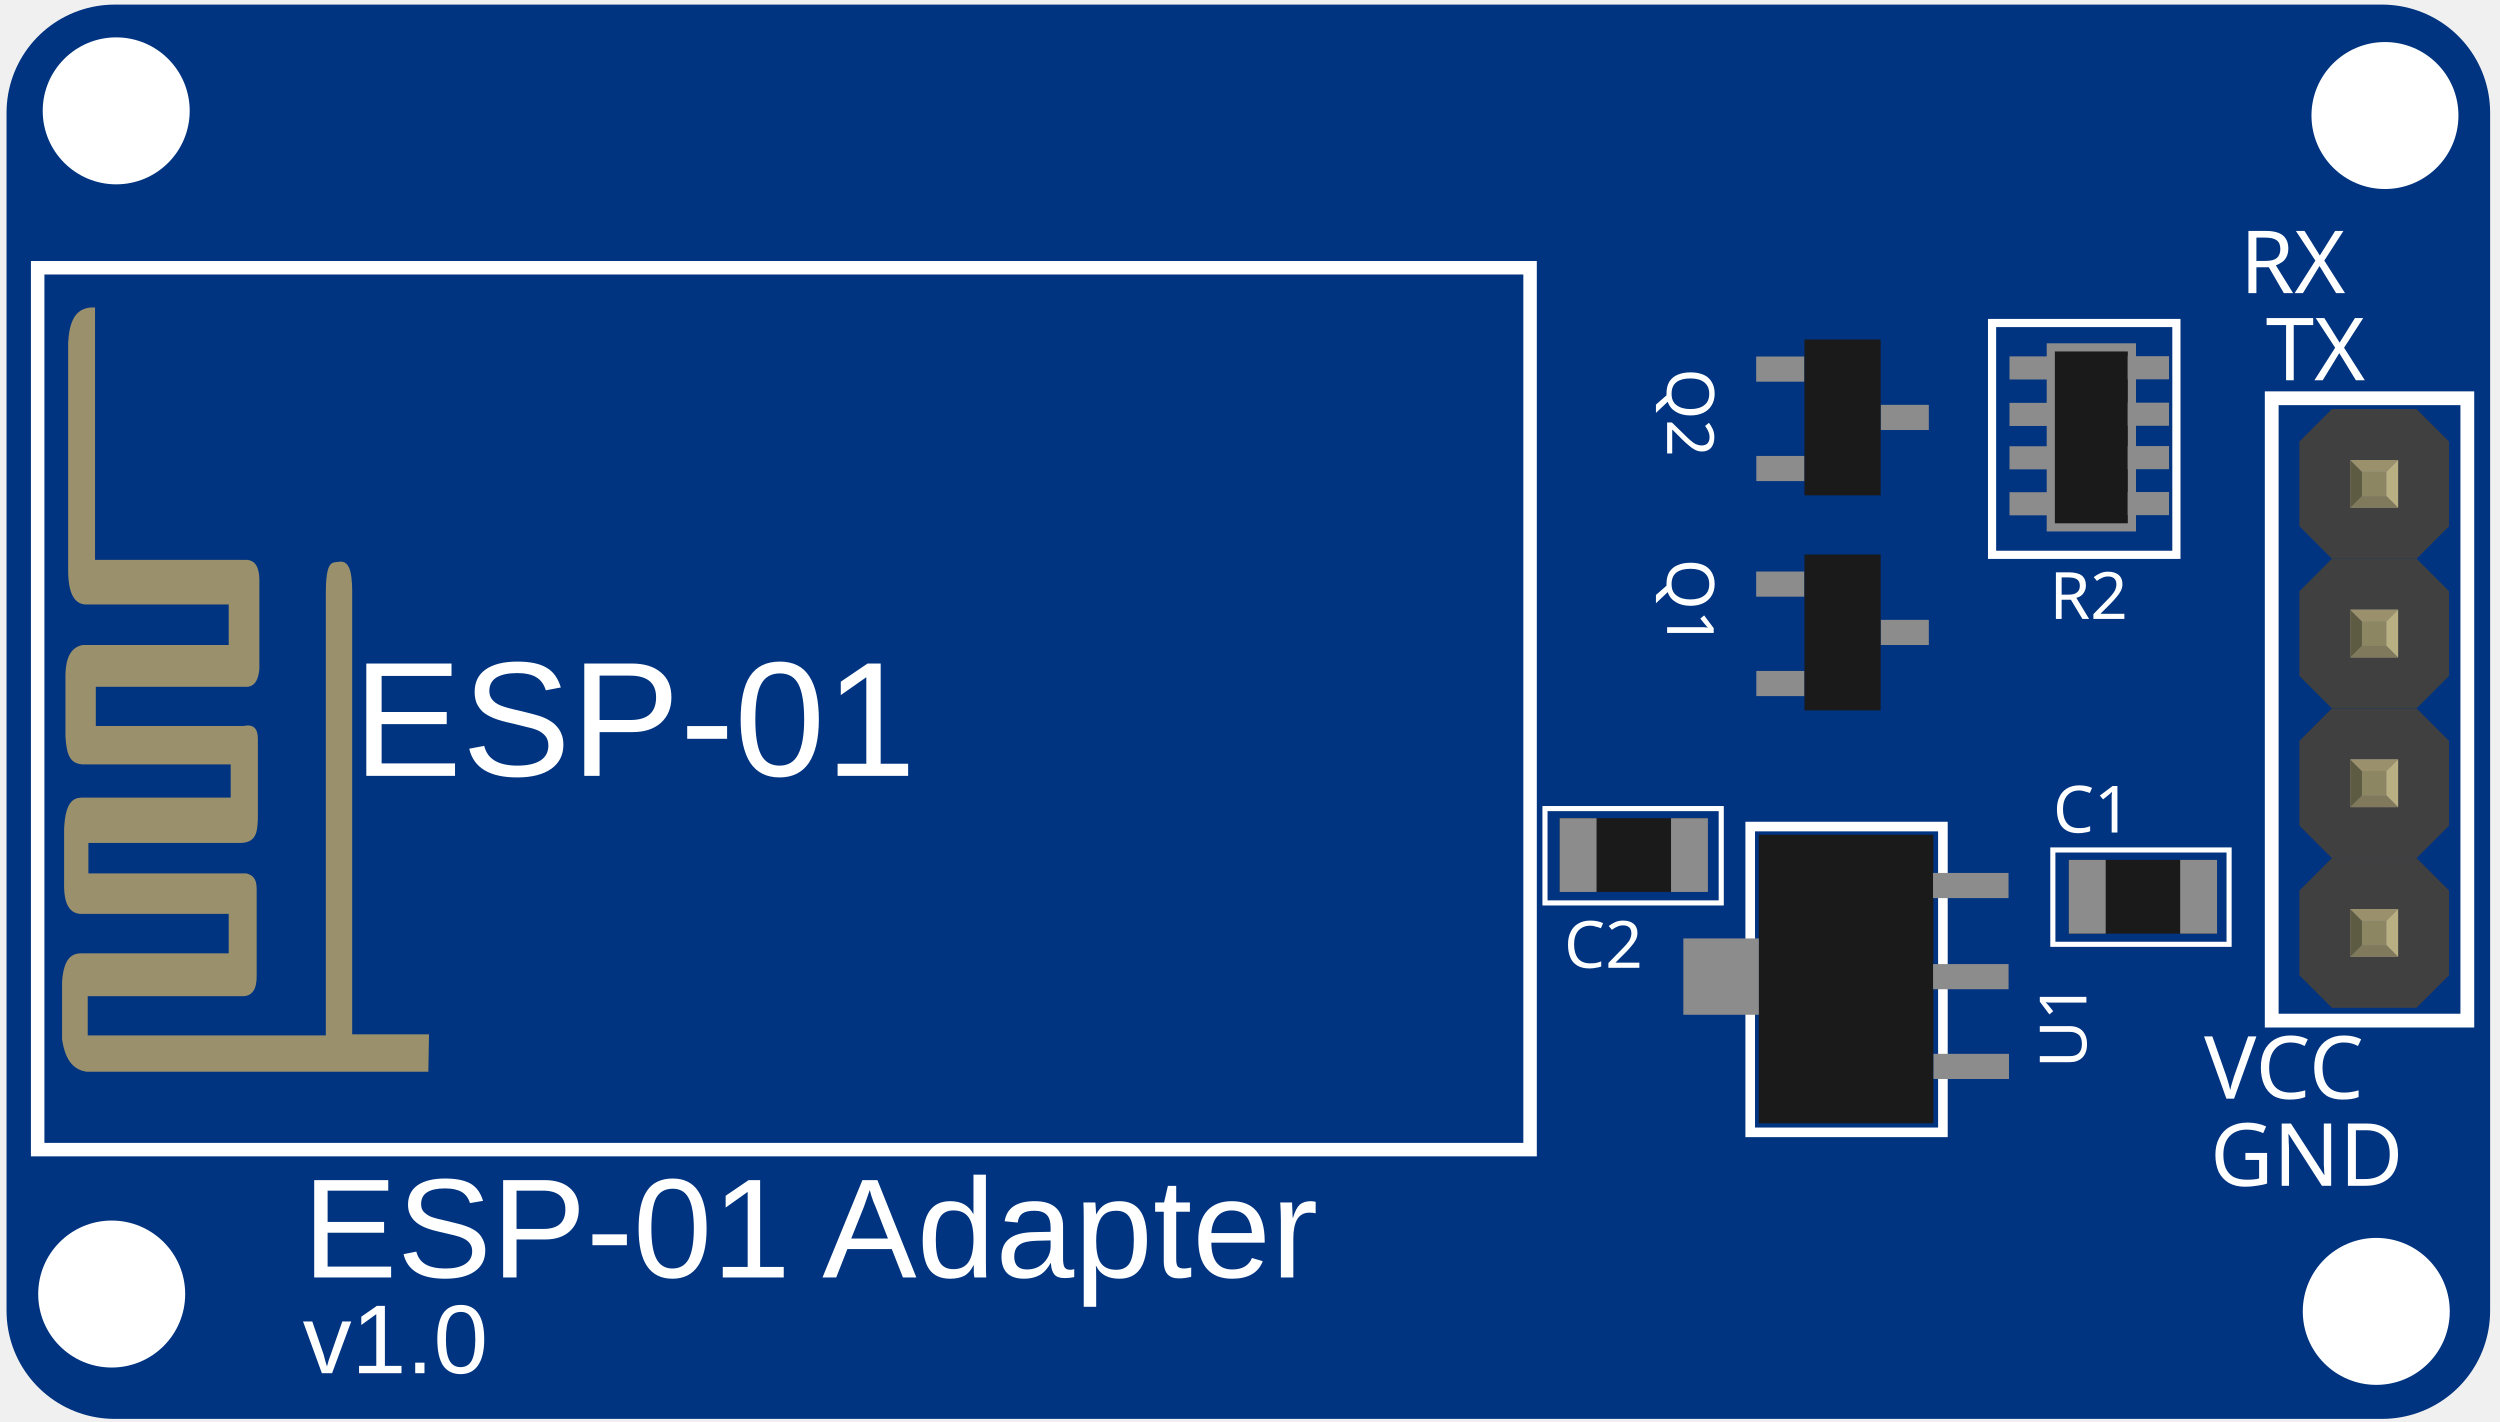
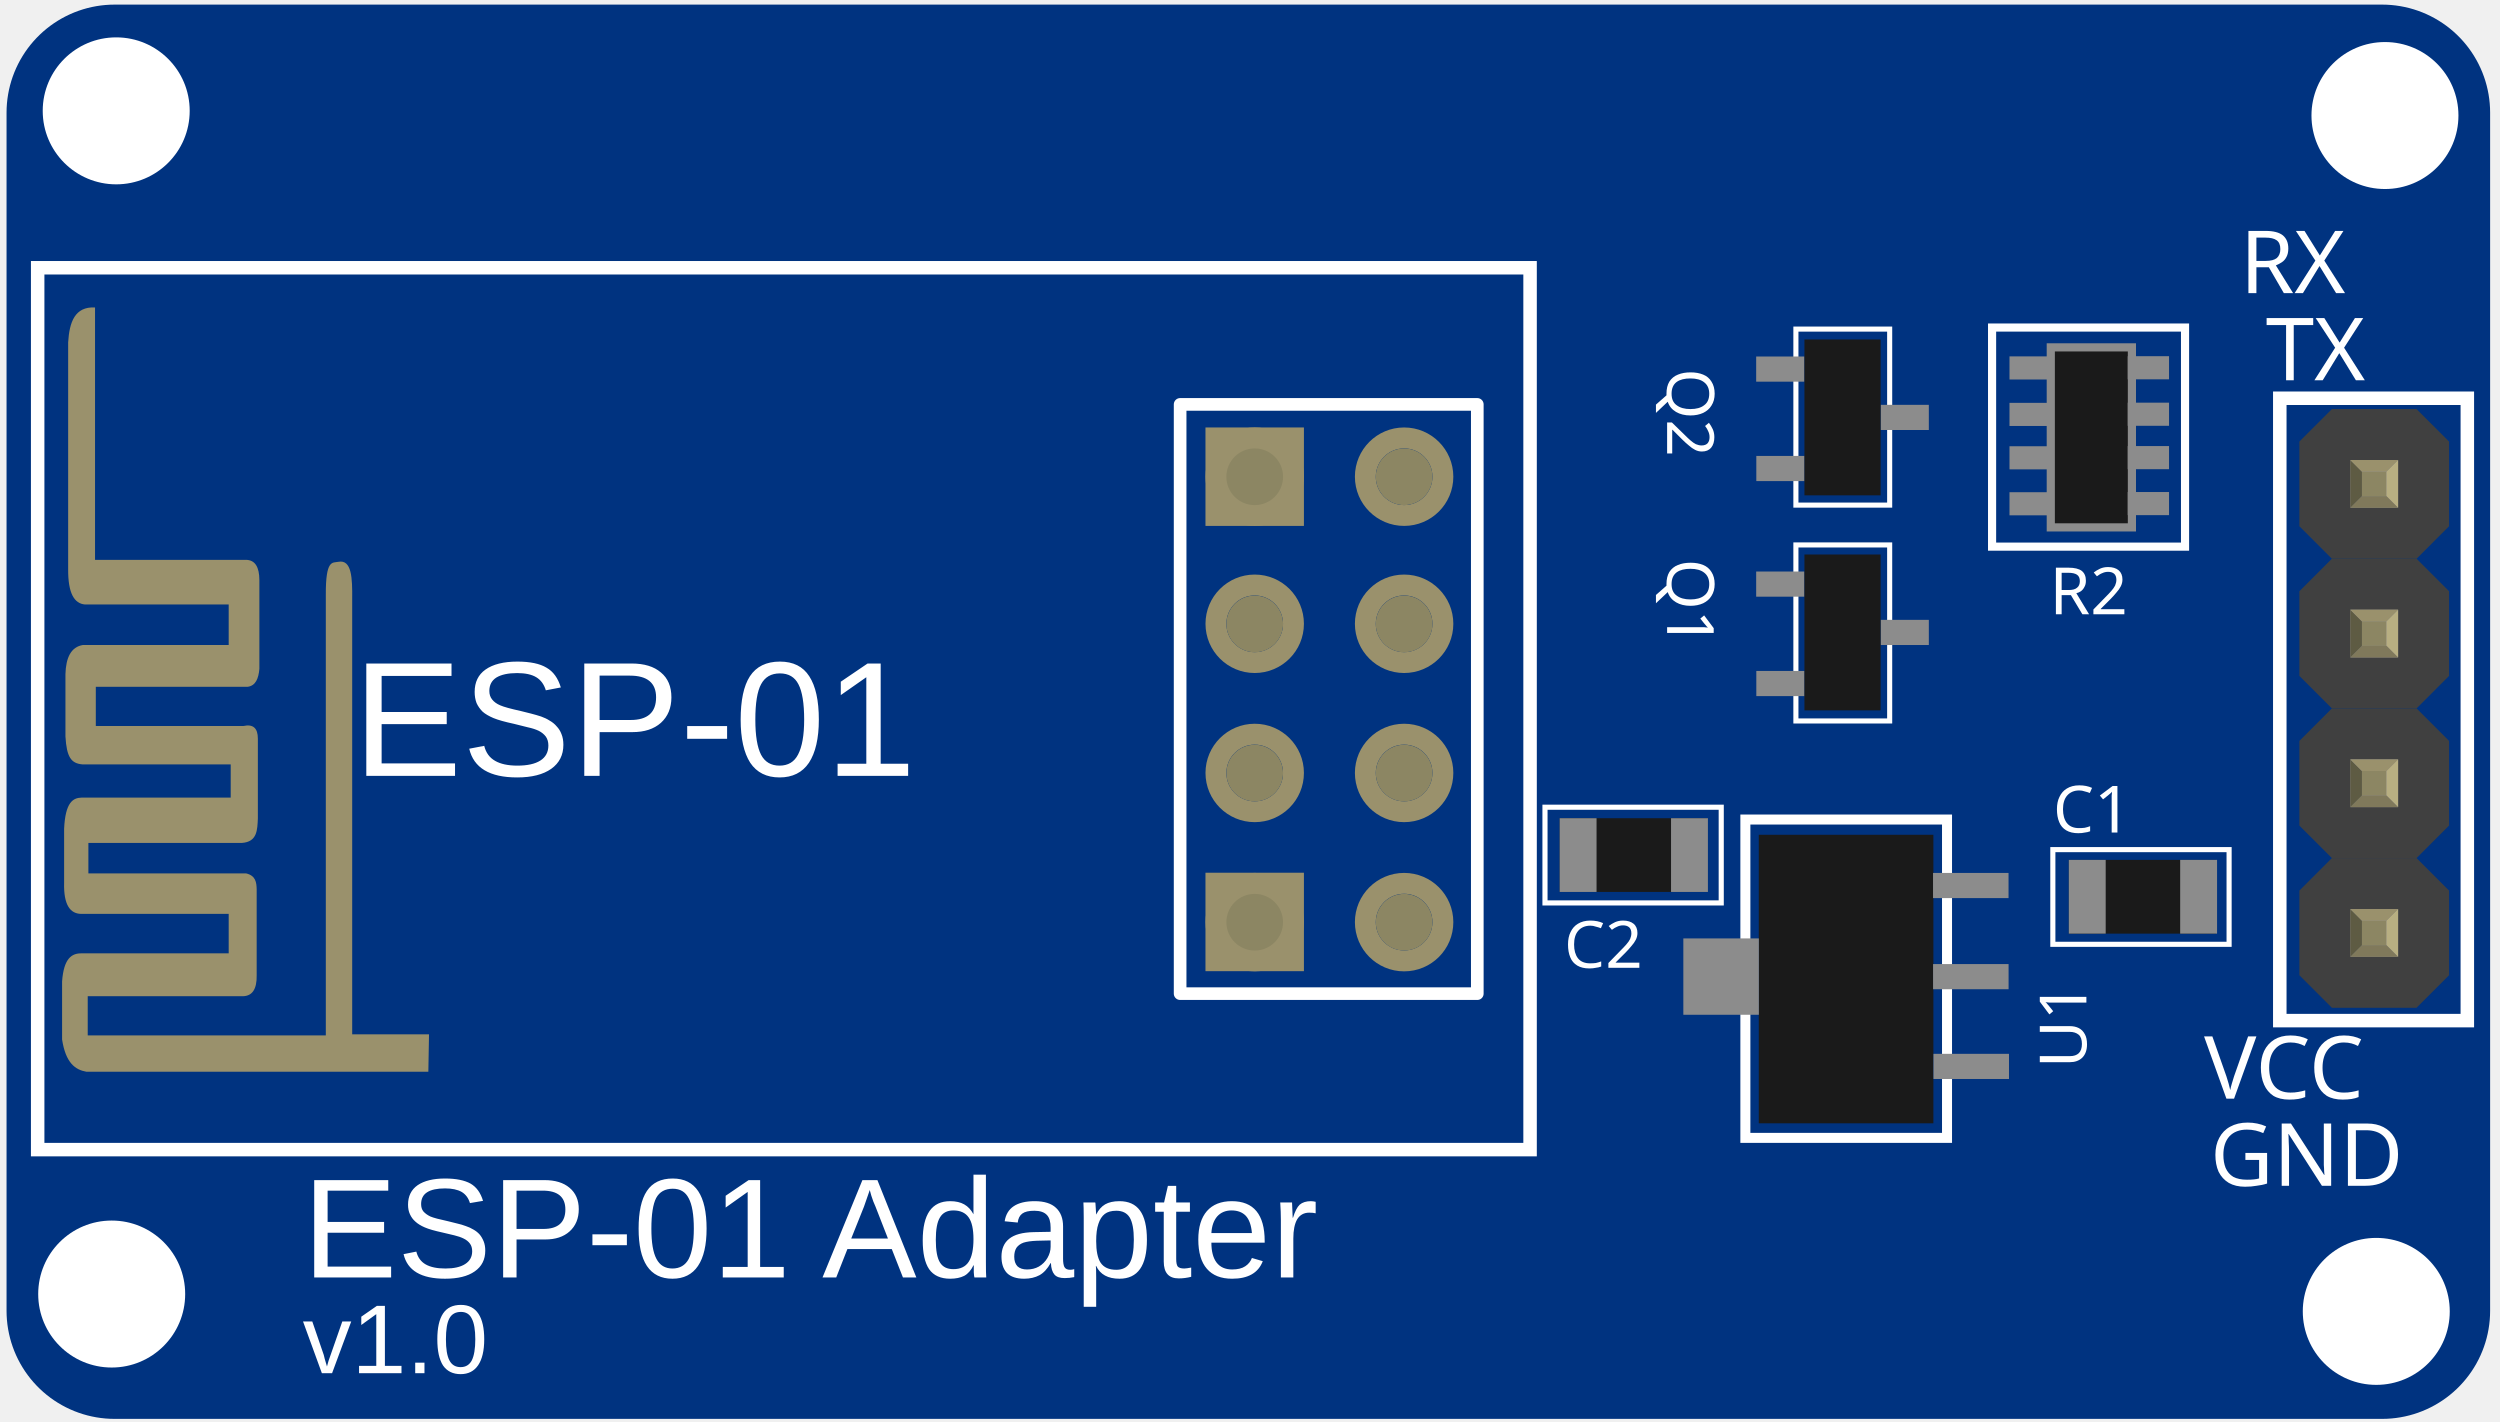
<svg xmlns="http://www.w3.org/2000/svg" width="153" x="0px" version="1.1" y="0px" gorn="0" height="87" viewBox="0 0 122.4 69.6" id="svg" enable-background="new 0 0 54 59.04" xml:space="preserve">
  <defs id="defs169">
    <rect x="-14.708" y="-7.92" width="99.702" height="62.508" id="rect37010" />
  </defs>
  <rect style="fill:none;fill-opacity:1;fill-rule:evenodd;stroke:#000000;stroke-width:1.12;stroke-miterlimit:4;stroke-dasharray:none;stroke-opacity:0" id="rect9878" width="73.768" height="43.813" x="-15.087" y="-101.884" />
  <text xml:space="preserve" style="font-style:normal;font-weight:normal;font-size:32px;line-height:1.25;font-family:sans-serif;fill:#000000;fill-opacity:1;stroke:none;stroke-width:0.8" x="47.662" y="80.045" id="text10814">
    <tspan id="tspan10812" x="47.662" y="80.045" style="stroke-width:0.8" />
  </text>
  <g transform="matrix(0,-2.725021,2.725021,0,13.69393,209.4093)" id="g9797-6">
    <g id="g9795-3">
      <g id="g9793-3">
        <g id="g9791-6" />
      </g>
    </g>
  </g>
  <g id="g37242" transform="translate(0.1414214,0.1414214)">
    <rect style="fill:#003380;fill-opacity:1;stroke:#003380;stroke-width:10.58;stroke-linejoin:round;stroke-miterlimit:0;stroke-dasharray:none;stroke-opacity:1;paint-order:normal" id="rect36981" width="111.016" height="58.663" x="5.469" y="5.374" />
    <g transform="matrix(-0.5973872,0,0,-0.9196199,54.71234,57.85513)" id="g9371">
      <g id="g9369">
        <g id="g9367">
          <g id="g9365">
            <g id="g9363">
              <g id="g9361">
                <g id="g9359">
                  <path stroke-opacity="1" fill="#9a916c" gorn="0.23.0.0.0.0.0.0.0" stroke="none" style="stroke-linecap:butt;stroke-linejoin:miter;stroke-miterlimit:4;stroke-dasharray:none" fill-opacity="1" id="path4088" stroke-width="0" d="m 56.717,6.007 h 28.027 c 0.918,0.105 1.693,0.47 1.99,1.714 v 3.096 c -0.137,1.232 -0.794,1.502 -1.603,1.493 H 73.08 v 2.101 h 12.106 c 0.875,0.015 1.431,0.464 1.382,1.658 v 2.875 c -0.101,1.404 -0.718,1.646 -1.437,1.658 H 72.915 v 1.769 h 12.162 c 0.907,0.052 1.285,0.376 1.382,1.493 v 3.317 C 86.419,28.062 85.997,28.626 85.021,28.727 H 73.08 v 2.156 h 11.775 c 0.87,0.047 1.397,0.584 1.382,1.88 v 12.076 c -0.102,1.083 -0.549,1.913 -2.203,1.858 V 33.26 H 71.643 c -0.732,-0.013 -1.075,-0.387 -1.078,-1.078 v -4.726 c 0.069,-0.522 0.314,-0.899 0.954,-0.954 H 83.971 V 24.415 H 71.864 c -0.782,0.112 -1.176,-0.113 -1.175,-0.679 v -4.241 c 0.043,-0.615 0.046,-1.249 1.306,-1.306 H 84.579 V 16.565 H 71.643 c -0.78,-0.121 -0.845,-0.48 -0.857,-0.857 v -4.561 c -0.024,-0.744 0.362,-1.105 1.119,-1.119 h 12.728 V 7.942 H 65.12 V 31.38 c 0.016,1.915 -0.54,1.712 -1.025,1.775 -1.11,0.141 -1.151,-0.884 -1.137,-1.969 V 7.997 h -6.296 z" />
                </g>
              </g>
            </g>
          </g>
        </g>
      </g>
    </g>
    <rect style="fill:none;stroke:#ffffff;stroke-width:0.66;stroke-miterlimit:4;stroke-dasharray:none;stroke-opacity:1" id="rect10717" width="73.068" height="43.176" x="1.703" y="12.968" />
    <text xml:space="preserve" style="font-style:normal;font-weight:normal;font-size:8px;line-height:1.25;font-family:sans-serif;fill:#000000;fill-opacity:1;stroke:none;stroke-width:0.8" x="17.138" y="37.842" id="text10721">
      <tspan id="tspan10719" x="17.138" y="37.842" style="font-style:normal;font-variant:normal;font-weight:normal;font-stretch:normal;font-size:8px;font-family:Arial;-inkscape-font-specification:Arial;fill:#ffffff;stroke-width:0.8">ESP-01</tspan>
    </text>
    <text xml:space="preserve" style="font-style:normal;font-weight:normal;font-size:6.933px;line-height:0;font-family:sans-serif;fill:#000000;fill-opacity:1;stroke:none;stroke-width:0.8" x="14.681" y="62.4" id="text10721-0">
      <tspan id="tspan10719-6" x="14.681" y="62.4" style="font-style:normal;font-variant:normal;font-weight:normal;font-stretch:normal;font-size:6.933px;line-height:0.9;font-family:Arial;-inkscape-font-specification:Arial;fill:#ffffff;stroke-width:0.8">ESP-01 Adapter</tspan>
      <tspan x="14.681" y="67.091" style="font-style:normal;font-variant:normal;font-weight:normal;font-stretch:normal;font-size:4.8px;line-height:0.9;font-family:Arial;-inkscape-font-specification:Arial;fill:#ffffff;stroke-width:0.8" id="tspan10741">v1.0</tspan>
    </text>
-     <text xml:space="preserve" style="font-style:normal;font-weight:normal;font-size:3.2px;line-height:1;font-family:sans-serif;fill:#000000;fill-opacity:1;stroke:none;stroke-width:0.8" x="100.203" y="30.158" id="text10745">
-       <tspan x="100.203" y="30.158" style="font-size:3.2px;fill:#ffffff;fill-opacity:1;stroke-width:0.8" id="tspan10747">R2</tspan>
+     <text xml:space="preserve" style="font-style:normal;font-weight:normal;font-size:3.2px;line-height:1;font-family:sans-serif;fill:#000000;fill-opacity:1;stroke:none;stroke-width:0.8" x="100.203" y="29.933" id="text10745">
+       <tspan x="100.203" y="29.933" style="font-size:3.2px;fill:#ffffff;fill-opacity:1;stroke-width:0.8" id="tspan10747">R2</tspan>
    </text>
    <text xml:space="preserve" style="font-style:normal;font-weight:normal;font-size:4.267px;line-height:1;font-family:sans-serif;fill:#000000;fill-opacity:1;stroke:none;stroke-width:0.8" x="115.565" y="53.651" id="text10745-2">
      <tspan x="115.565" y="53.651" style="font-size:4.267px;text-align:center;text-anchor:middle;fill:#ffffff;fill-opacity:1;stroke-width:0.8" id="tspan10747-8">VCC</tspan>
      <tspan x="115.565" y="57.917" style="font-size:4.267px;text-align:center;text-anchor:middle;fill:#ffffff;fill-opacity:1;stroke-width:0.8" id="tspan10772">GND</tspan>
    </text>
    <text xml:space="preserve" style="font-style:normal;font-weight:normal;font-size:3.2px;line-height:1;font-family:sans-serif;fill:#000000;fill-opacity:1;stroke:none;stroke-width:0.8" x="100.362" y="40.62" id="text10745-3">
      <tspan x="100.362" y="40.62" style="font-size:3.2px;fill:#ffffff;fill-opacity:1;stroke-width:0.8" id="tspan10747-5">C1</tspan>
    </text>
    <text xml:space="preserve" style="font-style:normal;font-weight:normal;font-size:3.2px;line-height:1;font-family:sans-serif;fill:#000000;fill-opacity:1;stroke:none;stroke-width:0.8" x="76.424" y="47.24" id="text10745-3-0">
      <tspan x="76.424" y="47.24" style="font-size:3.2px;fill:#ffffff;fill-opacity:1;stroke-width:0.8" id="tspan10747-5-7">C2</tspan>
    </text>
    <text xml:space="preserve" style="font-style:normal;font-weight:normal;font-size:3.2px;line-height:1;font-family:sans-serif;fill:#000000;fill-opacity:1;stroke:none;stroke-width:0.8" x="17.887" y="-81.48" id="text10745-1" transform="rotate(90)">
      <tspan x="17.887" y="-81.48" style="font-size:3.2px;fill:#ffffff;fill-opacity:1;stroke-width:0.8" id="tspan10747-0">Q2      Q1</tspan>
    </text>
    <text xml:space="preserve" style="font-style:normal;font-weight:normal;font-size:3.2px;line-height:1;font-family:sans-serif;fill:#000000;fill-opacity:1;stroke:none;stroke-width:0.8" x="-52.144" y="102.007" id="text10745-3-0-9" transform="rotate(-90)">
      <tspan x="-52.144" y="102.007" style="font-size:3.2px;fill:#ffffff;fill-opacity:1;stroke-width:0.8" id="tspan10747-5-7-0">U1</tspan>
    </text>
    <rect style="fill:#1a1a1a;fill-opacity:1;stroke:none;stroke-width:1.282;stroke-miterlimit:4;stroke-dasharray:none;stroke-opacity:1" id="rect10852" width="8.548" height="14.127" x="85.969" y="40.729" />
    <g transform="matrix(3.070025,0,0,3.070025,-59.70818,-10.20026)" id="g9779-2">
      <g id="g9777-2">
        <g id="g9775-1">
          <g id="g9773-3">
            <g id="g9771-5">
              <g id="g9769-3">
                <g id="g9767-4">
                  <g gorn="0.32.0.0.0.0.0.0.0" id="g3904-8">
                    <rect width="2.351" x="44.276" y="16.325" fill="#1a1a1a" gorn="0.32.0.0.0.0.0.0.0.0" height="1.176" style="stroke-miterlimit:4;stroke-dasharray:none" fill-opacity="1" id="rect3906-0" stroke-width="0" />
                    <rect width="0.588" x="44.276" y="16.325" fill="#8c8c8c" gorn="0.32.0.0.0.0.0.0.0.1" height="1.176" style="stroke-miterlimit:4;stroke-dasharray:none" fill-opacity="1" id="rect3908-6" stroke-width="0" />
                    <rect width="0.588" x="46.052" y="16.325" fill="#8c8c8c" gorn="0.32.0.0.0.0.0.0.0.2" height="1.176" style="stroke-miterlimit:4;stroke-dasharray:none" fill-opacity="1" id="rect3910-6" stroke-width="0" />
                  </g>
                </g>
              </g>
            </g>
          </g>
        </g>
      </g>
    </g>
    <g transform="matrix(3.070025,0,0,3.070025,-34.78037,-8.159443)" id="g9779-2-4">
      <g id="g9777-2-2">
        <g id="g9775-1-7">
          <g id="g9773-3-7">
            <g id="g9771-5-1">
              <g id="g9769-3-0">
                <g id="g9767-4-2">
                  <g gorn="0.32.0.0.0.0.0.0.0" id="g3904-8-4">
                    <rect width="2.351" x="44.276" y="16.325" fill="#1a1a1a" gorn="0.32.0.0.0.0.0.0.0.0" height="1.176" style="stroke-miterlimit:4;stroke-dasharray:none" fill-opacity="1" id="rect3906-0-5" stroke-width="0" />
                    <rect width="0.588" x="44.276" y="16.325" fill="#8c8c8c" gorn="0.32.0.0.0.0.0.0.0.1" height="1.176" style="stroke-miterlimit:4;stroke-dasharray:none" fill-opacity="1" id="rect3908-6-4" stroke-width="0" />
                    <rect width="0.588" x="46.052" y="16.325" fill="#8c8c8c" gorn="0.32.0.0.0.0.0.0.0.2" height="1.176" style="stroke-miterlimit:4;stroke-dasharray:none" fill-opacity="1" id="rect3910-6-2" stroke-width="0" />
                  </g>
                </g>
              </g>
            </g>
          </g>
        </g>
      </g>
    </g>
-     <g id="g11335" transform="translate(31.49006,-65.90235)">
-       <g id="g9703-2-8-0" transform="matrix(0,1,-0.6386788,0,38.07762,48.62466)">
-         <g id="g9701-6-3-5">
-           <g id="g9699-7-9-62">
-             <g id="g9697-7-4-8">
-               <g id="g9695-1-6-7">
-                 <g id="g9693-0-6-43">
-                   <rect width="1.232" x="36.957" y="-38.715" fill="#8c8c8c" gorn="0.25.4.0.0.0.0.0.0.0" height="3.697" style="stroke-miterlimit:4;stroke-dasharray:none" fill-opacity="1" id="rect4111-1-9-9-5-3-0-9-1-4-4" stroke-width="0" />
-                 </g>
-               </g>
-             </g>
-           </g>
-         </g>
-       </g>
-       <g id="g9703-2-8-0-5" transform="matrix(0,1,-0.6386788,0,31.9925,51.12607)">
-         <g id="g9701-6-3-5-7">
-           <g id="g9699-7-9-62-6">
-             <g id="g9697-7-4-8-7">
-               <g id="g9695-1-6-7-7">
-                 <g id="g9693-0-6-43-9">
-                   <rect width="1.232" x="36.957" y="-38.715" fill="#8c8c8c" gorn="0.25.4.0.0.0.0.0.0.0" height="3.697" style="stroke-miterlimit:4;stroke-dasharray:none" fill-opacity="1" id="rect4111-1-9-9-5-3-0-9-1-4-4-0" stroke-width="0" />
-                 </g>
-               </g>
-             </g>
-           </g>
-         </g>
-       </g>
-       <g id="g9703-2-8-0-8" transform="matrix(0,1,-0.6386788,0,31.98549,46.25846)">
-         <g id="g9701-6-3-5-5">
-           <g id="g9699-7-9-62-4">
-             <g id="g9697-7-4-8-5">
-               <g id="g9695-1-6-7-2">
-                 <g id="g9693-0-6-43-1">
-                   <rect width="1.232" x="36.957" y="-38.715" fill="#8c8c8c" gorn="0.25.4.0.0.0.0.0.0.0" height="3.697" style="stroke-miterlimit:4;stroke-dasharray:none" fill-opacity="1" id="rect4111-1-9-9-5-3-0-9-1-4-4-3" stroke-width="0" />
-                 </g>
-               </g>
-             </g>
-           </g>
-         </g>
-       </g>
-       <rect style="fill:#1a1a1a;fill-opacity:1;stroke:none;stroke-width:0.622;stroke-miterlimit:4;stroke-dasharray:none;stroke-opacity:1" id="rect10852-0" width="3.729" height="7.631" x="56.714" y="82.382" />
-     </g>
-     <g id="g11335-4" transform="translate(31.49006,-55.37517)">
-       <g id="g9703-2-8-0-2" transform="matrix(0,1,-0.6386788,0,38.07762,48.62466)">
-         <g id="g9701-6-3-5-4">
-           <g id="g9699-7-9-62-3">
-             <g id="g9697-7-4-8-1">
-               <g id="g9695-1-6-7-1">
-                 <g id="g9693-0-6-43-17">
-                   <rect width="1.232" x="36.957" y="-38.715" fill="#8c8c8c" gorn="0.25.4.0.0.0.0.0.0.0" height="3.697" style="stroke-miterlimit:4;stroke-dasharray:none" fill-opacity="1" id="rect4111-1-9-9-5-3-0-9-1-4-4-9" stroke-width="0" />
-                 </g>
-               </g>
-             </g>
-           </g>
-         </g>
-       </g>
-       <g id="g9703-2-8-0-5-7" transform="matrix(0,1,-0.6386788,0,31.9925,51.12607)">
-         <g id="g9701-6-3-5-7-0">
-           <g id="g9699-7-9-62-6-8">
-             <g id="g9697-7-4-8-7-8">
-               <g id="g9695-1-6-7-7-9">
-                 <g id="g9693-0-6-43-9-9">
-                   <rect width="1.232" x="36.957" y="-38.715" fill="#8c8c8c" gorn="0.25.4.0.0.0.0.0.0.0" height="3.697" style="stroke-miterlimit:4;stroke-dasharray:none" fill-opacity="1" id="rect4111-1-9-9-5-3-0-9-1-4-4-0-0" stroke-width="0" />
-                 </g>
-               </g>
-             </g>
-           </g>
-         </g>
-       </g>
-       <g id="g9703-2-8-0-8-2" transform="matrix(0,1,-0.6386788,0,31.98549,46.25846)">
-         <g id="g9701-6-3-5-5-3">
-           <g id="g9699-7-9-62-4-9">
-             <g id="g9697-7-4-8-5-7">
-               <g id="g9695-1-6-7-2-8">
-                 <g id="g9693-0-6-43-1-3">
-                   <rect width="1.232" x="36.957" y="-38.715" fill="#8c8c8c" gorn="0.25.4.0.0.0.0.0.0.0" height="3.697" style="stroke-miterlimit:4;stroke-dasharray:none" fill-opacity="1" id="rect4111-1-9-9-5-3-0-9-1-4-4-3-6" stroke-width="0" />
-                 </g>
-               </g>
-             </g>
-           </g>
-         </g>
-       </g>
-       <rect style="fill:#1a1a1a;fill-opacity:1;stroke:none;stroke-width:0.622;stroke-miterlimit:4;stroke-dasharray:none;stroke-opacity:1" id="rect10852-0-4" width="3.729" height="7.631" x="56.714" y="82.382" />
-     </g>
    <g id="g11694" transform="translate(31.49006,-65.90235)">
      <rect style="fill:#1a1a1a;fill-opacity:1;stroke:#8c8c8c;stroke-width:0.4;stroke-miterlimit:4;stroke-dasharray:none;stroke-opacity:1" id="rect10852-7" width="3.972" height="8.814" x="68.775" y="82.768" />
      <g id="g9703-2-9" transform="matrix(0,0.9188168,-0.5469369,0,47.6006,55.90273)">
        <g id="g9701-6-0">
          <g id="g9699-7-5">
            <g id="g9697-7-8">
              <g id="g9695-1-5">
                <g id="g9693-0-7">
                  <rect width="1.232" x="36.957" y="-38.715" fill="#8c8c8c" gorn="0.25.4.0.0.0.0.0.0.0" height="3.697" style="stroke-miterlimit:4;stroke-dasharray:none" fill-opacity="1" id="rect4111-1-9-9-5-3-0-9-1-5" stroke-width="0" />
                </g>
              </g>
            </g>
          </g>
        </g>
      </g>
      <g id="g9703-2-9-0" transform="matrix(0,0.9188169,-0.5469369,0,47.6006,53.65273)">
        <g id="g9701-6-0-8">
          <g id="g9699-7-5-6">
            <g id="g9697-7-8-9">
              <g id="g9695-1-5-5">
                <g id="g9693-0-7-6">
                  <rect width="1.232" x="36.957" y="-38.715" fill="#8c8c8c" gorn="0.25.4.0.0.0.0.0.0.0" height="3.697" style="stroke-miterlimit:4;stroke-dasharray:none" fill-opacity="1" id="rect4111-1-9-9-5-3-0-9-1-5-8" stroke-width="0" />
                </g>
              </g>
            </g>
          </g>
        </g>
      </g>
      <g id="g9703-2-9-4" transform="matrix(0,0.9188169,-0.5469369,0,47.6006,51.52773)">
        <g id="g9701-6-0-4">
          <g id="g9699-7-5-5">
            <g id="g9697-7-8-4">
              <g id="g9695-1-5-3">
                <g id="g9693-0-7-7">
                  <rect width="1.232" x="36.957" y="-38.715" fill="#8c8c8c" gorn="0.25.4.0.0.0.0.0.0.0" height="3.697" style="stroke-miterlimit:4;stroke-dasharray:none" fill-opacity="1" id="rect4111-1-9-9-5-3-0-9-1-5-7" stroke-width="0" />
                </g>
              </g>
            </g>
          </g>
        </g>
      </g>
      <g id="g9703-2-9-08" transform="matrix(0,0.9188169,-0.5469369,0,47.6006,49.25273)">
        <g id="g9701-6-0-48">
          <g id="g9699-7-5-8">
            <g id="g9697-7-8-8">
              <g id="g9695-1-5-0">
                <g id="g9693-0-7-5">
                  <rect width="1.232" x="36.957" y="-38.715" fill="#8c8c8c" gorn="0.25.4.0.0.0.0.0.0.0" height="3.697" style="stroke-miterlimit:4;stroke-dasharray:none" fill-opacity="1" id="rect4111-1-9-9-5-3-0-9-1-5-2" stroke-width="0" />
                </g>
              </g>
            </g>
          </g>
        </g>
      </g>
      <g id="g9703-2-9-1" transform="matrix(0,0.9188169,-0.5469369,0,53.39003,55.89377)">
        <g id="g9701-6-0-7">
          <g id="g9699-7-5-65">
            <g id="g9697-7-8-83">
              <g id="g9695-1-5-53">
                <g id="g9693-0-7-0">
                  <rect width="1.232" x="36.957" y="-38.715" fill="#8c8c8c" gorn="0.25.4.0.0.0.0.0.0.0" height="3.697" style="stroke-miterlimit:4;stroke-dasharray:none" fill-opacity="1" id="rect4111-1-9-9-5-3-0-9-1-5-75" stroke-width="0" />
                </g>
              </g>
            </g>
          </g>
        </g>
      </g>
      <g id="g9703-2-9-0-6" transform="matrix(0,0.9188169,-0.5469369,0,53.39003,53.64377)">
        <g id="g9701-6-0-8-5">
          <g id="g9699-7-5-6-5">
            <g id="g9697-7-8-9-5">
              <g id="g9695-1-5-5-4">
                <g id="g9693-0-7-6-5">
                  <rect width="1.232" x="36.957" y="-38.715" fill="#8c8c8c" gorn="0.25.4.0.0.0.0.0.0.0" height="3.697" style="stroke-miterlimit:4;stroke-dasharray:none" fill-opacity="1" id="rect4111-1-9-9-5-3-0-9-1-5-8-0" stroke-width="0" />
                </g>
              </g>
            </g>
          </g>
        </g>
      </g>
      <g id="g9703-2-9-4-3" transform="matrix(0,0.9188169,-0.5469369,0,53.39003,51.51877)">
        <g id="g9701-6-0-4-0">
          <g id="g9699-7-5-5-9">
            <g id="g9697-7-8-4-3">
              <g id="g9695-1-5-3-3">
                <g id="g9693-0-7-7-3">
                  <rect width="1.232" x="36.957" y="-38.715" fill="#8c8c8c" gorn="0.25.4.0.0.0.0.0.0.0" height="3.697" style="stroke-miterlimit:4;stroke-dasharray:none" fill-opacity="1" id="rect4111-1-9-9-5-3-0-9-1-5-7-9" stroke-width="0" />
                </g>
              </g>
            </g>
          </g>
        </g>
      </g>
      <g id="g9703-2-9-08-9" transform="matrix(0,0.9188169,-0.5469369,0,53.39003,49.24377)">
        <g id="g9701-6-0-48-4">
          <g id="g9699-7-5-8-0">
            <g id="g9697-7-8-8-6">
              <g id="g9695-1-5-0-3">
                <g id="g9693-0-7-5-2">
                  <rect width="1.232" x="36.957" y="-38.715" fill="#8c8c8c" gorn="0.25.4.0.0.0.0.0.0.0" height="3.697" style="stroke-miterlimit:4;stroke-dasharray:none" fill-opacity="1" id="rect4111-1-9-9-5-3-0-9-1-5-2-5" stroke-width="0" />
                </g>
              </g>
            </g>
          </g>
        </g>
      </g>
    </g>
-     <rect style="fill:none;fill-opacity:1;stroke:#ffffff;stroke-width:0.4;stroke-miterlimit:4;stroke-dasharray:none;stroke-opacity:1" id="rect11696" width="9.025" height="11.35" x="97.39" y="15.673" />
-     <rect style="fill:none;fill-opacity:1;stroke:#ffffff;stroke-width:0.47;stroke-miterlimit:4;stroke-dasharray:none;stroke-opacity:1" id="rect11696-2" width="9.434" height="14.971" x="85.549" y="40.327" />
+     <rect style="fill:none;fill-opacity:1;stroke:#ffffff;stroke-width:0.398;stroke-miterlimit:4;stroke-dasharray:none;stroke-opacity:1" id="rect11696" width="9.447" height="10.727" x="97.391" y="15.895" />
+     <rect style="fill:none;fill-opacity:1;stroke:#ffffff;stroke-width:0.49;stroke-miterlimit:4;stroke-dasharray:none;stroke-opacity:1" id="rect11696-2" width="9.873" height="15.586" x="85.312" y="39.983" />
    <g id="g9703-2-8-6" transform="matrix(0,3.034122,-1,0,47.25671,-66.32859)">
      <g id="g9701-6-3-4">
        <g id="g9699-7-9-1">
          <g id="g9697-7-4-1">
            <g id="g9695-1-6-4">
              <g id="g9693-0-6-4">
                <rect width="1.232" x="36.957" y="-38.715" fill="#8c8c8c" gorn="0.25.4.0.0.0.0.0.0.0" height="3.697" style="stroke-miterlimit:4;stroke-dasharray:none" fill-opacity="1" id="rect4111-1-9-9-5-3-0-9-1-4-2" stroke-width="0" />
              </g>
            </g>
          </g>
        </g>
      </g>
    </g>
    <g id="g9703-2-8" transform="rotate(90,24.69065,34.79324)">
      <g id="g9701-6-3">
        <g id="g9699-7-9">
          <g id="g9697-7-4">
            <g id="g9695-1-6">
              <g id="g9693-0-6">
                <rect width="1.232" x="36.957" y="-38.715" fill="#8c8c8c" gorn="0.25.4.0.0.0.0.0.0.0" height="3.697" style="stroke-miterlimit:4;stroke-dasharray:none" fill-opacity="1" id="rect4111-1-9-9-5-3-0-9-1-4" stroke-width="0" />
              </g>
            </g>
          </g>
        </g>
      </g>
    </g>
    <g id="g9703-2" transform="rotate(90,26.92057,32.56119)">
      <g id="g9701-6">
        <g id="g9699-7">
          <g id="g9697-7">
            <g id="g9695-1">
              <g id="g9693-0">
                <rect width="1.232" x="36.957" y="-38.715" fill="#8c8c8c" gorn="0.25.4.0.0.0.0.0.0.0" height="3.697" style="stroke-miterlimit:4;stroke-dasharray:none" fill-opacity="1" id="rect4111-1-9-9-5-3-0-9-1" stroke-width="0" />
              </g>
            </g>
          </g>
        </g>
      </g>
    </g>
    <g id="g9703-2-8-5" transform="rotate(90,22.50337,37.00032)">
      <g id="g9701-6-3-3">
        <g id="g9699-7-9-6">
          <g id="g9697-7-4-2">
            <g id="g9695-1-6-5">
              <g id="g9693-0-6-2">
                <rect width="1.232" x="36.957" y="-38.715" fill="#8c8c8c" gorn="0.25.4.0.0.0.0.0.0.0" height="3.697" style="stroke-miterlimit:4;stroke-dasharray:none" fill-opacity="1" id="rect4111-1-9-9-5-3-0-9-1-4-3" stroke-width="0" />
              </g>
            </g>
          </g>
        </g>
      </g>
    </g>
-     <rect style="fill:none;fill-opacity:1;stroke:#ffffff;stroke-width:0.25;stroke-miterlimit:4;stroke-dasharray:none;stroke-opacity:1" id="rect11696-2-4" width="8.629" height="4.619" x="75.501" y="39.447" />
-     <rect style="fill:none;fill-opacity:1;stroke:#ffffff;stroke-width:0.25;stroke-miterlimit:4;stroke-dasharray:none;stroke-opacity:1" id="rect11696-2-4-3" width="8.629" height="4.619" x="100.366" y="41.473" />
-     <rect style="fill:none;fill-opacity:1;stroke:#ffffff;stroke-width:0.675;stroke-miterlimit:4;stroke-dasharray:none;stroke-opacity:1" id="rect11696-2-4-3-2" width="9.577" height="30.471" x="111.082" y="19.357" />
+     <rect style="fill:none;fill-opacity:1;stroke:#ffffff;stroke-width:0.251;stroke-miterlimit:4;stroke-dasharray:none;stroke-opacity:1" id="rect11696-2-4" width="8.629" height="4.686" x="75.501" y="39.38" />
+     <rect style="fill:none;fill-opacity:1;stroke:#ffffff;stroke-width:0.25;stroke-miterlimit:4;stroke-dasharray:none;stroke-opacity:1" id="rect11696-2-4-3" width="8.629" height="4.636" x="100.366" y="41.456" />
+     <rect style="fill:none;fill-opacity:1;stroke:#ffffff;stroke-width:0.661;stroke-miterlimit:4;stroke-dasharray:none;stroke-opacity:1" id="rect11696-2-4-3-2" width="9.182" height="30.471" x="111.477" y="19.357" />
    <circle style="fill:#ffffff;fill-opacity:1;stroke:none;stroke-width:0.453;stroke-miterlimit:4;stroke-dasharray:none;stroke-opacity:1" id="path11758" cx="5.548" cy="5.286" r="3.598" />
    <circle style="fill:#ffffff;fill-opacity:1;stroke:none;stroke-width:0.453;stroke-miterlimit:4;stroke-dasharray:none;stroke-opacity:1" id="path11758-2" cx="5.327" cy="63.215" r="3.598" />
    <circle style="fill:#ffffff;fill-opacity:1;stroke:none;stroke-width:0.453;stroke-miterlimit:4;stroke-dasharray:none;stroke-opacity:1" id="path11758-2-4" cx="116.201" cy="64.064" r="3.598" />
    <circle style="fill:#ffffff;fill-opacity:1;stroke:none;stroke-width:0.453;stroke-miterlimit:4;stroke-dasharray:none;stroke-opacity:1" id="path11758-2-4-6" cx="116.626" cy="5.515" r="3.598" />
    <g id="g36866" transform="matrix(0,0.07328195,-0.07328195,0,121.2051,17.435)">
      <polygon id="polygon4" points="0,782.747 217.113,1000 782.747,1000 1000,782.747 1000,217.113 782.747,0 217.113,0 0,217.113 " transform="matrix(0.1,0,0,0.1,33.44795,19.6647)" fill="#404040" />
      <rect width="38.769" x="64.063" id="connector7pin-0" gorn="0.0.1" height="38.769" y="50.28" fill="none" stroke-width="0.1" />
      <rect id="rect8" width="31.921" x="67.494" height="31.921" y="53.711" fill="#8d8c8c" stroke-width="0.1" />
      <rect id="rect10" width="16.419" x="75.245" height="16.419" y="61.462" fill="#8c8663" stroke-width="0.1" />
      <polygon id="polygon12" points="582.025,417.974 659.674,340.463 340.463,340.463 417.974,417.974 " transform="matrix(0.1,0,0,0.1,33.44795,19.6647)" fill="#b8af82" />
      <polygon id="polygon14" points="659.674,340.463 659.674,659.674 582.025,582.025 582.025,417.974 " transform="matrix(0.1,0,0,0.1,33.44795,19.6647)" fill="#80795b" />
      <polygon id="polygon16" points="659.674,659.674 340.463,659.674 417.974,582.025 582.025,582.025 " transform="matrix(0.1,0,0,0.1,33.44795,19.6647)" fill="#5e5b43" />
      <polygon id="polygon18" points="417.974,582.025 340.463,659.674 340.463,340.463 417.974,417.974 " transform="matrix(0.1,0,0,0.1,33.44795,19.6647)" fill="#9a916c" />
      <polygon id="polygon20" points="1000,782.747 1217.11,1000 1782.75,1000 2000,782.747 2000,217.113 1782.75,0 1217.11,0 1000,217.113 " transform="matrix(0.1,0,0,0.1,33.44795,19.6647)" fill="#404040" />
      <rect width="38.769" x="164.063" id="connector6pin-8" gorn="0.0.10" height="38.769" y="50.28" fill="none" stroke-width="0.1" />
      <rect id="rect24" width="31.921" x="167.494" height="31.921" y="53.711" fill="#8d8c8c" stroke-width="0.1" />
      <rect id="rect26" width="16.419" x="175.245" height="16.419" y="61.462" fill="#8c8663" stroke-width="0.1" />
      <polygon id="polygon28" points="1582.03,417.974 1659.67,340.463 1340.46,340.463 1417.97,417.974 " transform="matrix(0.1,0,0,0.1,33.44795,19.6647)" fill="#b8af82" />
      <polygon id="polygon30" points="1659.67,340.463 1659.67,659.674 1582.03,582.025 1582.03,417.974 " transform="matrix(0.1,0,0,0.1,33.44795,19.6647)" fill="#80795b" />
      <polygon id="polygon32" points="1659.67,659.674 1340.46,659.674 1417.97,582.025 1582.03,582.025 " transform="matrix(0.1,0,0,0.1,33.44795,19.6647)" fill="#5e5b43" />
      <polygon id="polygon34" points="1417.97,582.025 1340.46,659.674 1340.46,340.463 1417.97,417.974 " transform="matrix(0.1,0,0,0.1,33.44795,19.6647)" fill="#9a916c" />
      <polygon id="polygon36" points="2000,782.747 2217.11,1000 2782.75,1000 3000,782.747 3000,217.113 2782.75,0 2217.11,0 2000,217.113 " transform="matrix(0.1,0,0,0.1,33.44795,19.6647)" fill="#404040" />
      <rect width="38.769" x="264.063" id="connector5pin-1" gorn="0.0.19" height="38.769" y="50.28" fill="none" stroke-width="0.1" />
      <rect id="rect40" width="31.921" x="267.494" height="31.921" y="53.711" fill="#8d8c8c" stroke-width="0.1" />
      <rect id="rect42" width="16.419" x="275.245" height="16.419" y="61.462" fill="#8c8663" stroke-width="0.1" />
      <polygon id="polygon44" points="2582.03,417.974 2659.67,340.463 2340.46,340.463 2417.97,417.974 " transform="matrix(0.1,0,0,0.1,33.44795,19.6647)" fill="#b8af82" />
      <polygon id="polygon46" points="2659.67,340.463 2659.67,659.674 2582.03,582.025 2582.03,417.974 " transform="matrix(0.1,0,0,0.1,33.44795,19.6647)" fill="#80795b" />
      <polygon id="polygon48" points="2659.67,659.674 2340.46,659.674 2417.97,582.025 2582.03,582.025 " transform="matrix(0.1,0,0,0.1,33.44795,19.6647)" fill="#5e5b43" />
      <polygon id="polygon50" points="2417.97,582.025 2340.46,659.674 2340.46,340.463 2417.97,417.974 " transform="matrix(0.1,0,0,0.1,33.44795,19.6647)" fill="#9a916c" />
      <polygon id="polygon52" points="3000,782.747 3217.11,1000 3782.75,1000 4000,782.747 4000,217.113 3782.75,0 3217.11,0 3000,217.113 " transform="matrix(0.1,0,0,0.1,33.44795,19.6647)" fill="#404040" />
      <rect width="38.769" x="364.063" id="connector4pin-9" gorn="0.0.28" height="38.769" y="50.28" fill="none" stroke-width="0.1" />
      <rect id="rect56" width="31.921" x="367.494" height="31.921" y="53.711" fill="#8d8c8c" stroke-width="0.1" />
      <rect id="rect58" width="16.419" x="375.245" height="16.419" y="61.462" fill="#8c8663" stroke-width="0.1" />
      <polygon id="polygon60" points="3582.03,417.974 3659.67,340.463 3340.46,340.463 3417.97,417.974 " transform="matrix(0.1,0,0,0.1,33.44795,19.6647)" fill="#b8af82" />
      <polygon id="polygon62" points="3659.67,340.463 3659.67,659.674 3582.03,582.025 3582.03,417.974 " transform="matrix(0.1,0,0,0.1,33.44795,19.6647)" fill="#80795b" />
      <polygon id="polygon64" points="3659.67,659.674 3340.46,659.674 3417.97,582.025 3582.03,582.025 " transform="matrix(0.1,0,0,0.1,33.44795,19.6647)" fill="#5e5b43" />
      <polygon id="polygon66" points="3417.97,582.025 3340.46,659.674 3340.46,340.463 3417.97,417.974 " transform="matrix(0.1,0,0,0.1,33.44795,19.6647)" fill="#9a916c" />
    </g>
    <text xml:space="preserve" style="font-style:normal;font-weight:normal;font-size:4.267px;line-height:1;font-family:sans-serif;fill:#000000;fill-opacity:1;stroke:none;stroke-width:0.8" x="115.995" y="14.213" id="text10745-2-9">
      <tspan x="115.995" y="14.213" style="font-size:4.267px;text-align:center;text-anchor:middle;fill:#ffffff;fill-opacity:1;stroke-width:0.8" id="tspan10772-8">RX</tspan>
      <tspan x="115.995" y="18.48" style="font-size:4.267px;text-align:center;text-anchor:middle;fill:#ffffff;fill-opacity:1;stroke-width:0.8" id="tspan37006">TX</tspan>
    </text>
+     <rect style="fill:none;fill-opacity:1;stroke:#ffffff;stroke-width:0.249;stroke-miterlimit:4;stroke-dasharray:none;stroke-opacity:1" id="rect11696-2-4-9" width="4.591" height="8.618" x="87.786" y="26.539" />
+     <g id="g11335-4" transform="translate(31.49006,-55.37517)">
+       <g id="g9703-2-8-0-2" transform="matrix(0,1,-0.6386788,0,38.07762,48.62466)">
+         <g id="g9701-6-3-5-4">
+           <g id="g9699-7-9-62-3">
+             <g id="g9697-7-4-8-1">
+               <g id="g9695-1-6-7-1">
+                 <g id="g9693-0-6-43-17">
+                   <rect width="1.232" x="36.957" y="-38.715" fill="#8c8c8c" gorn="0.25.4.0.0.0.0.0.0.0" height="3.697" style="stroke-miterlimit:4;stroke-dasharray:none" fill-opacity="1" id="rect4111-1-9-9-5-3-0-9-1-4-4-9" stroke-width="0" />
+                 </g>
+               </g>
+             </g>
+           </g>
+         </g>
+       </g>
+       <g id="g9703-2-8-0-5-7" transform="matrix(0,1,-0.6386788,0,31.9925,51.12607)">
+         <g id="g9701-6-3-5-7-0">
+           <g id="g9699-7-9-62-6-8">
+             <g id="g9697-7-4-8-7-8">
+               <g id="g9695-1-6-7-7-9">
+                 <g id="g9693-0-6-43-9-9">
+                   <rect width="1.232" x="36.957" y="-38.715" fill="#8c8c8c" gorn="0.25.4.0.0.0.0.0.0.0" height="3.697" style="stroke-miterlimit:4;stroke-dasharray:none" fill-opacity="1" id="rect4111-1-9-9-5-3-0-9-1-4-4-0-0" stroke-width="0" />
+                 </g>
+               </g>
+             </g>
+           </g>
+         </g>
+       </g>
+       <g id="g9703-2-8-0-8-2" transform="matrix(0,1,-0.6386788,0,31.98549,46.25846)">
+         <g id="g9701-6-3-5-5-3">
+           <g id="g9699-7-9-62-4-9">
+             <g id="g9697-7-4-8-5-7">
+               <g id="g9695-1-6-7-2-8">
+                 <g id="g9693-0-6-43-1-3">
+                   <rect width="1.232" x="36.957" y="-38.715" fill="#8c8c8c" gorn="0.25.4.0.0.0.0.0.0.0" height="3.697" style="stroke-miterlimit:4;stroke-dasharray:none" fill-opacity="1" id="rect4111-1-9-9-5-3-0-9-1-4-4-3-6" stroke-width="0" />
+                 </g>
+               </g>
+             </g>
+           </g>
+         </g>
+       </g>
+       <rect style="fill:#1a1a1a;fill-opacity:1;stroke:none;stroke-width:0.622;stroke-miterlimit:4;stroke-dasharray:none;stroke-opacity:1" id="rect10852-0-4" width="3.729" height="7.631" x="56.714" y="82.382" />
+     </g>
+     <rect style="fill:none;fill-opacity:1;stroke:#ffffff;stroke-width:0.249;stroke-miterlimit:4;stroke-dasharray:none;stroke-opacity:1" id="rect11696-2-4-9-1" width="4.591" height="8.618" x="87.786" y="15.971" />
+     <g id="g11335" transform="translate(31.49006,-65.90235)">
+       <g id="g9703-2-8-0" transform="matrix(0,1,-0.6386788,0,38.07762,48.62466)">
+         <g id="g9701-6-3-5">
+           <g id="g9699-7-9-62">
+             <g id="g9697-7-4-8">
+               <g id="g9695-1-6-7">
+                 <g id="g9693-0-6-43">
+                   <rect width="1.232" x="36.957" y="-38.715" fill="#8c8c8c" gorn="0.25.4.0.0.0.0.0.0.0" height="3.697" style="stroke-miterlimit:4;stroke-dasharray:none" fill-opacity="1" id="rect4111-1-9-9-5-3-0-9-1-4-4" stroke-width="0" />
+                 </g>
+               </g>
+             </g>
+           </g>
+         </g>
+       </g>
+       <g id="g9703-2-8-0-5" transform="matrix(0,1,-0.6386788,0,31.9925,51.12607)">
+         <g id="g9701-6-3-5-7">
+           <g id="g9699-7-9-62-6">
+             <g id="g9697-7-4-8-7">
+               <g id="g9695-1-6-7-7">
+                 <g id="g9693-0-6-43-9">
+                   <rect width="1.232" x="36.957" y="-38.715" fill="#8c8c8c" gorn="0.25.4.0.0.0.0.0.0.0" height="3.697" style="stroke-miterlimit:4;stroke-dasharray:none" fill-opacity="1" id="rect4111-1-9-9-5-3-0-9-1-4-4-0" stroke-width="0" />
+                 </g>
+               </g>
+             </g>
+           </g>
+         </g>
+       </g>
+       <g id="g9703-2-8-0-8" transform="matrix(0,1,-0.6386788,0,31.98549,46.25846)">
+         <g id="g9701-6-3-5-5">
+           <g id="g9699-7-9-62-4">
+             <g id="g9697-7-4-8-5">
+               <g id="g9695-1-6-7-2">
+                 <g id="g9693-0-6-43-1">
+                   <rect width="1.232" x="36.957" y="-38.715" fill="#8c8c8c" gorn="0.25.4.0.0.0.0.0.0.0" height="3.697" style="stroke-miterlimit:4;stroke-dasharray:none" fill-opacity="1" id="rect4111-1-9-9-5-3-0-9-1-4-4-3" stroke-width="0" />
+                 </g>
+               </g>
+             </g>
+           </g>
+         </g>
+       </g>
+       <rect style="fill:#1a1a1a;fill-opacity:1;stroke:none;stroke-width:0.622;stroke-miterlimit:4;stroke-dasharray:none;stroke-opacity:1" id="rect10852-0" width="3.729" height="7.631" x="56.714" y="82.382" />
+     </g>
  </g>
  <text xml:space="preserve" id="text37008" style="font-style:normal;font-weight:normal;font-size:32px;line-height:1.25;font-family:sans-serif;white-space:pre;shape-inside:url(#rect37010);fill:#000000;fill-opacity:1;stroke:none;" />
+   <g id="g3465" transform="matrix(-0.07679997,0,0,-0.07679997,132.2262,54.72851)">
+     <ellipse ry="18.06" rx="18.06" cy="152.409" cx="827.141" id="circle77" fill="none" stroke-width="13.021" />
+     <ellipse ry="18.06" rx="18.06" cy="247.486" cx="827.141" id="circle101" fill="none" stroke-width="13.021" />
+     <ellipse ry="18.073" rx="18.073" cy="342.577" cx="827.141" id="circle125" fill="none" stroke-width="13.021" />
+     <ellipse ry="18.073" rx="18.073" cy="436.378" cx="827.141" id="ellipse4978" fill="none" stroke-width="13.021" />
+     <rect stroke-miterlimit="10" height="375.643" width="189.447" y="79.165" gorn="0.11" id="rect23" x="779.918" fill="none" stroke="#ffffff" stroke-width="8.061" stroke-linecap="round" stroke-linejoin="round" />
+     <path d="m 826.565,93.372 c -17.331,0 -31.367,14.036 -31.367,31.38 0,17.318 14.036,31.38 31.367,31.38 17.318,0 31.38,-14.062 31.38,-31.38 0,-17.331 -14.062,-31.38 -31.38,-31.38 z m 0,49.466 c -9.974,0 -18.06,-8.099 -18.06,-18.086 0,-9.974 8.086,-18.06 18.06,-18.06 9.987,0 18.073,8.086 18.073,18.06 -0.013,9.987 -8.112,18.086 -18.073,18.086 z" gorn="0.12.0.0.0.0.0.0.0.0.0.0.0.0" id="path42" fill="#9a916c" stroke-width="13.021" />
+     <ellipse ry="18.06" rx="18.06" cx="826.565" gorn="0.12.0.0.0.0.0.0.0.0.0.0.0.1" id="ellipse4980" cy="124.7" fill="#8c8663" stroke-width="13.021" />
+     <path d="m 826.565,188.489 c -17.331,0 -31.367,14.036 -31.367,31.38 0,17.292 14.036,31.354 31.367,31.354 17.318,0 31.38,-14.062 31.38,-31.354 0,-17.344 -14.062,-31.38 -31.38,-31.38 z m 0,49.427 c -9.974,0 -18.06,-8.086 -18.06,-18.06 0,-10.013 8.086,-18.099 18.06,-18.099 9.987,0 18.073,8.086 18.073,18.099 -0.013,9.974 -8.112,18.06 -18.073,18.06 z" gorn="0.13.0.0.0.0.0.0.0.0.0.0.0.0" id="path47" fill="#9a916c" stroke-width="13.021" />
+     <ellipse ry="18.06" rx="18.06" cx="826.565" gorn="0.13.0.0.0.0.0.0.0.0.0.0.0.1" id="ellipse4982" cy="219.778" fill="#8c8663" stroke-width="13.021" />
+     <path d="m 826.565,283.567 c -17.331,0 -31.367,14.036 -31.367,31.38 0,17.318 14.036,31.38 31.367,31.38 17.318,0 31.38,-14.062 31.38,-31.38 0,-17.344 -14.062,-31.38 -31.38,-31.38 z m 0,49.453 c -9.974,0 -18.06,-8.086 -18.06,-18.073 0,-10.013 8.086,-18.099 18.06,-18.099 9.987,0 18.073,8.086 18.073,18.099 0,9.987 -8.112,18.073 -18.073,18.073 z" gorn="0.14.0.0.0.0.0.0.0.0.0.0.0.0" id="path52" fill="#9a916c" stroke-width="13.021" />
+     <ellipse ry="18.073" rx="18.073" cx="826.565" gorn="0.14.0.0.0.0.0.0.0.0.0.0.0.1" id="ellipse4984" cy="314.869" fill="#8c8663" stroke-width="13.021" />
+     <path d="m 826.565,377.343 c -17.331,0 -31.367,14.036 -31.367,31.38 0,17.318 14.036,31.38 31.367,31.38 17.318,0 31.38,-14.062 31.38,-31.38 0,-17.344 -14.062,-31.38 -31.38,-31.38 z m 0,49.427 c -9.974,0 -18.06,-8.086 -18.06,-18.06 0,-10.013 8.086,-18.099 18.06,-18.099 9.987,0 18.073,8.086 18.073,18.099 -0.013,9.974 -8.112,18.06 -18.073,18.06 z" gorn="0.15.0.0.0.0.0.0.0.0.0.0.0.0" id="path57" fill="#9a916c" stroke-width="13.021" />
+     <ellipse ry="18.073" rx="18.073" cx="826.565" gorn="0.15.0.0.0.0.0.0.0.0.0.0.0.1" id="ellipse4986" cy="408.67" fill="#8c8663" stroke-width="13.021" />
+     <rect height="62.76" width="62.76" y="377.342" gorn="0.16" id="rect4064-0" x="890.448" fill="#9a916c" fill-opacity="1" stroke-width="13.021" />
+     <path d="m 921.815,93.372 c -17.331,0 -31.367,14.036 -31.367,31.38 0,17.318 14.036,31.38 31.367,31.38 17.318,0 31.38,-14.062 31.38,-31.38 0,-17.331 -14.063,-31.38 -31.38,-31.38 z m 0,49.466 c -9.974,0 -18.06,-8.099 -18.06,-18.086 0,-9.974 8.086,-18.06 18.06,-18.06 9.987,0 18.073,8.086 18.073,18.06 -0.013,9.987 -8.112,18.086 -18.073,18.086 z" gorn="0.17" id="path42-9" fill="#9a916c" fill-opacity="1" stroke-width="13.021" />
+     <rect height="62.76" width="62.76" y="93.489" gorn="0.18" id="rect4064" x="890.448" fill="#9a916c" fill-opacity="1" stroke-width="13.021" />
+     <ellipse ry="18.06" rx="18.06" cy="124.7" id="ellipse4988" cx="921.815" gorn="0.19.0.0.0.0.0.0.0.0.0.0.0" fill="#8c8663" stroke-width="13.021" />
+     <path d="m 921.815,188.489 c -17.331,0 -31.367,14.036 -31.367,31.38 0,17.292 14.036,31.354 31.367,31.354 17.318,0 31.38,-14.062 31.38,-31.354 0,-17.344 -14.063,-31.38 -31.38,-31.38 z m 0,49.427 c -9.974,0 -18.06,-8.086 -18.06,-18.06 0,-10.013 8.086,-18.099 18.06,-18.099 9.987,0 18.073,8.086 18.073,18.099 -0.013,9.974 -8.112,18.06 -18.073,18.06 z" gorn="0.20.0.0.0.0.0.0.0.0.0.0.0.0" id="path47-2" fill="#9a916c" stroke-width="13.021" />
+     <ellipse ry="18.06" rx="18.06" cx="921.815" gorn="0.20.0.0.0.0.0.0.0.0.0.0.0.1" id="ellipse4990" cy="219.778" fill="#8c8663" stroke-width="13.021" />
+     <path d="m 921.815,283.567 c -17.331,0 -31.367,14.036 -31.367,31.38 0,17.318 14.036,31.38 31.367,31.38 17.318,0 31.38,-14.062 31.38,-31.38 0,-17.344 -14.063,-31.38 -31.38,-31.38 z m 0,49.453 c -9.974,0 -18.06,-8.086 -18.06,-18.073 0,-10.013 8.086,-18.099 18.06,-18.099 9.987,0 18.073,8.086 18.073,18.099 0,9.987 -8.112,18.073 -18.073,18.073 z" gorn="0.21.0.0.0.0.0.0.0.0.0.0.0.0" id="path52-7" fill="#9a916c" stroke-width="13.021" />
+     <ellipse ry="18.073" rx="18.073" cx="921.815" gorn="0.21.0.0.0.0.0.0.0.0.0.0.0.1" id="ellipse4992" cy="314.869" fill="#8c8663" stroke-width="13.021" />
+     <path d="m 921.815,377.343 c -17.331,0 -31.367,14.036 -31.367,31.38 0,17.318 14.036,31.38 31.367,31.38 17.318,0 31.38,-14.062 31.38,-31.38 0,-17.344 -14.063,-31.38 -31.38,-31.38 z m 0,49.427 c -9.974,0 -18.06,-8.086 -18.06,-18.06 0,-10.013 8.086,-18.099 18.06,-18.099 9.987,0 18.073,8.086 18.073,18.099 -0.013,9.974 -8.112,18.06 -18.073,18.06 z" gorn="0.22.0.0.0.0.0.0.0.0.0.0.0.0" id="path57-8" fill="#9a916c" stroke-width="13.021" />
+     <ellipse ry="18.073" rx="18.073" cx="921.815" gorn="0.22.0.0.0.0.0.0.0.0.0.0.0.1" id="circle149" cy="408.67" fill="#8c8663" stroke-width="13.021" />
+   </g>
</svg>
